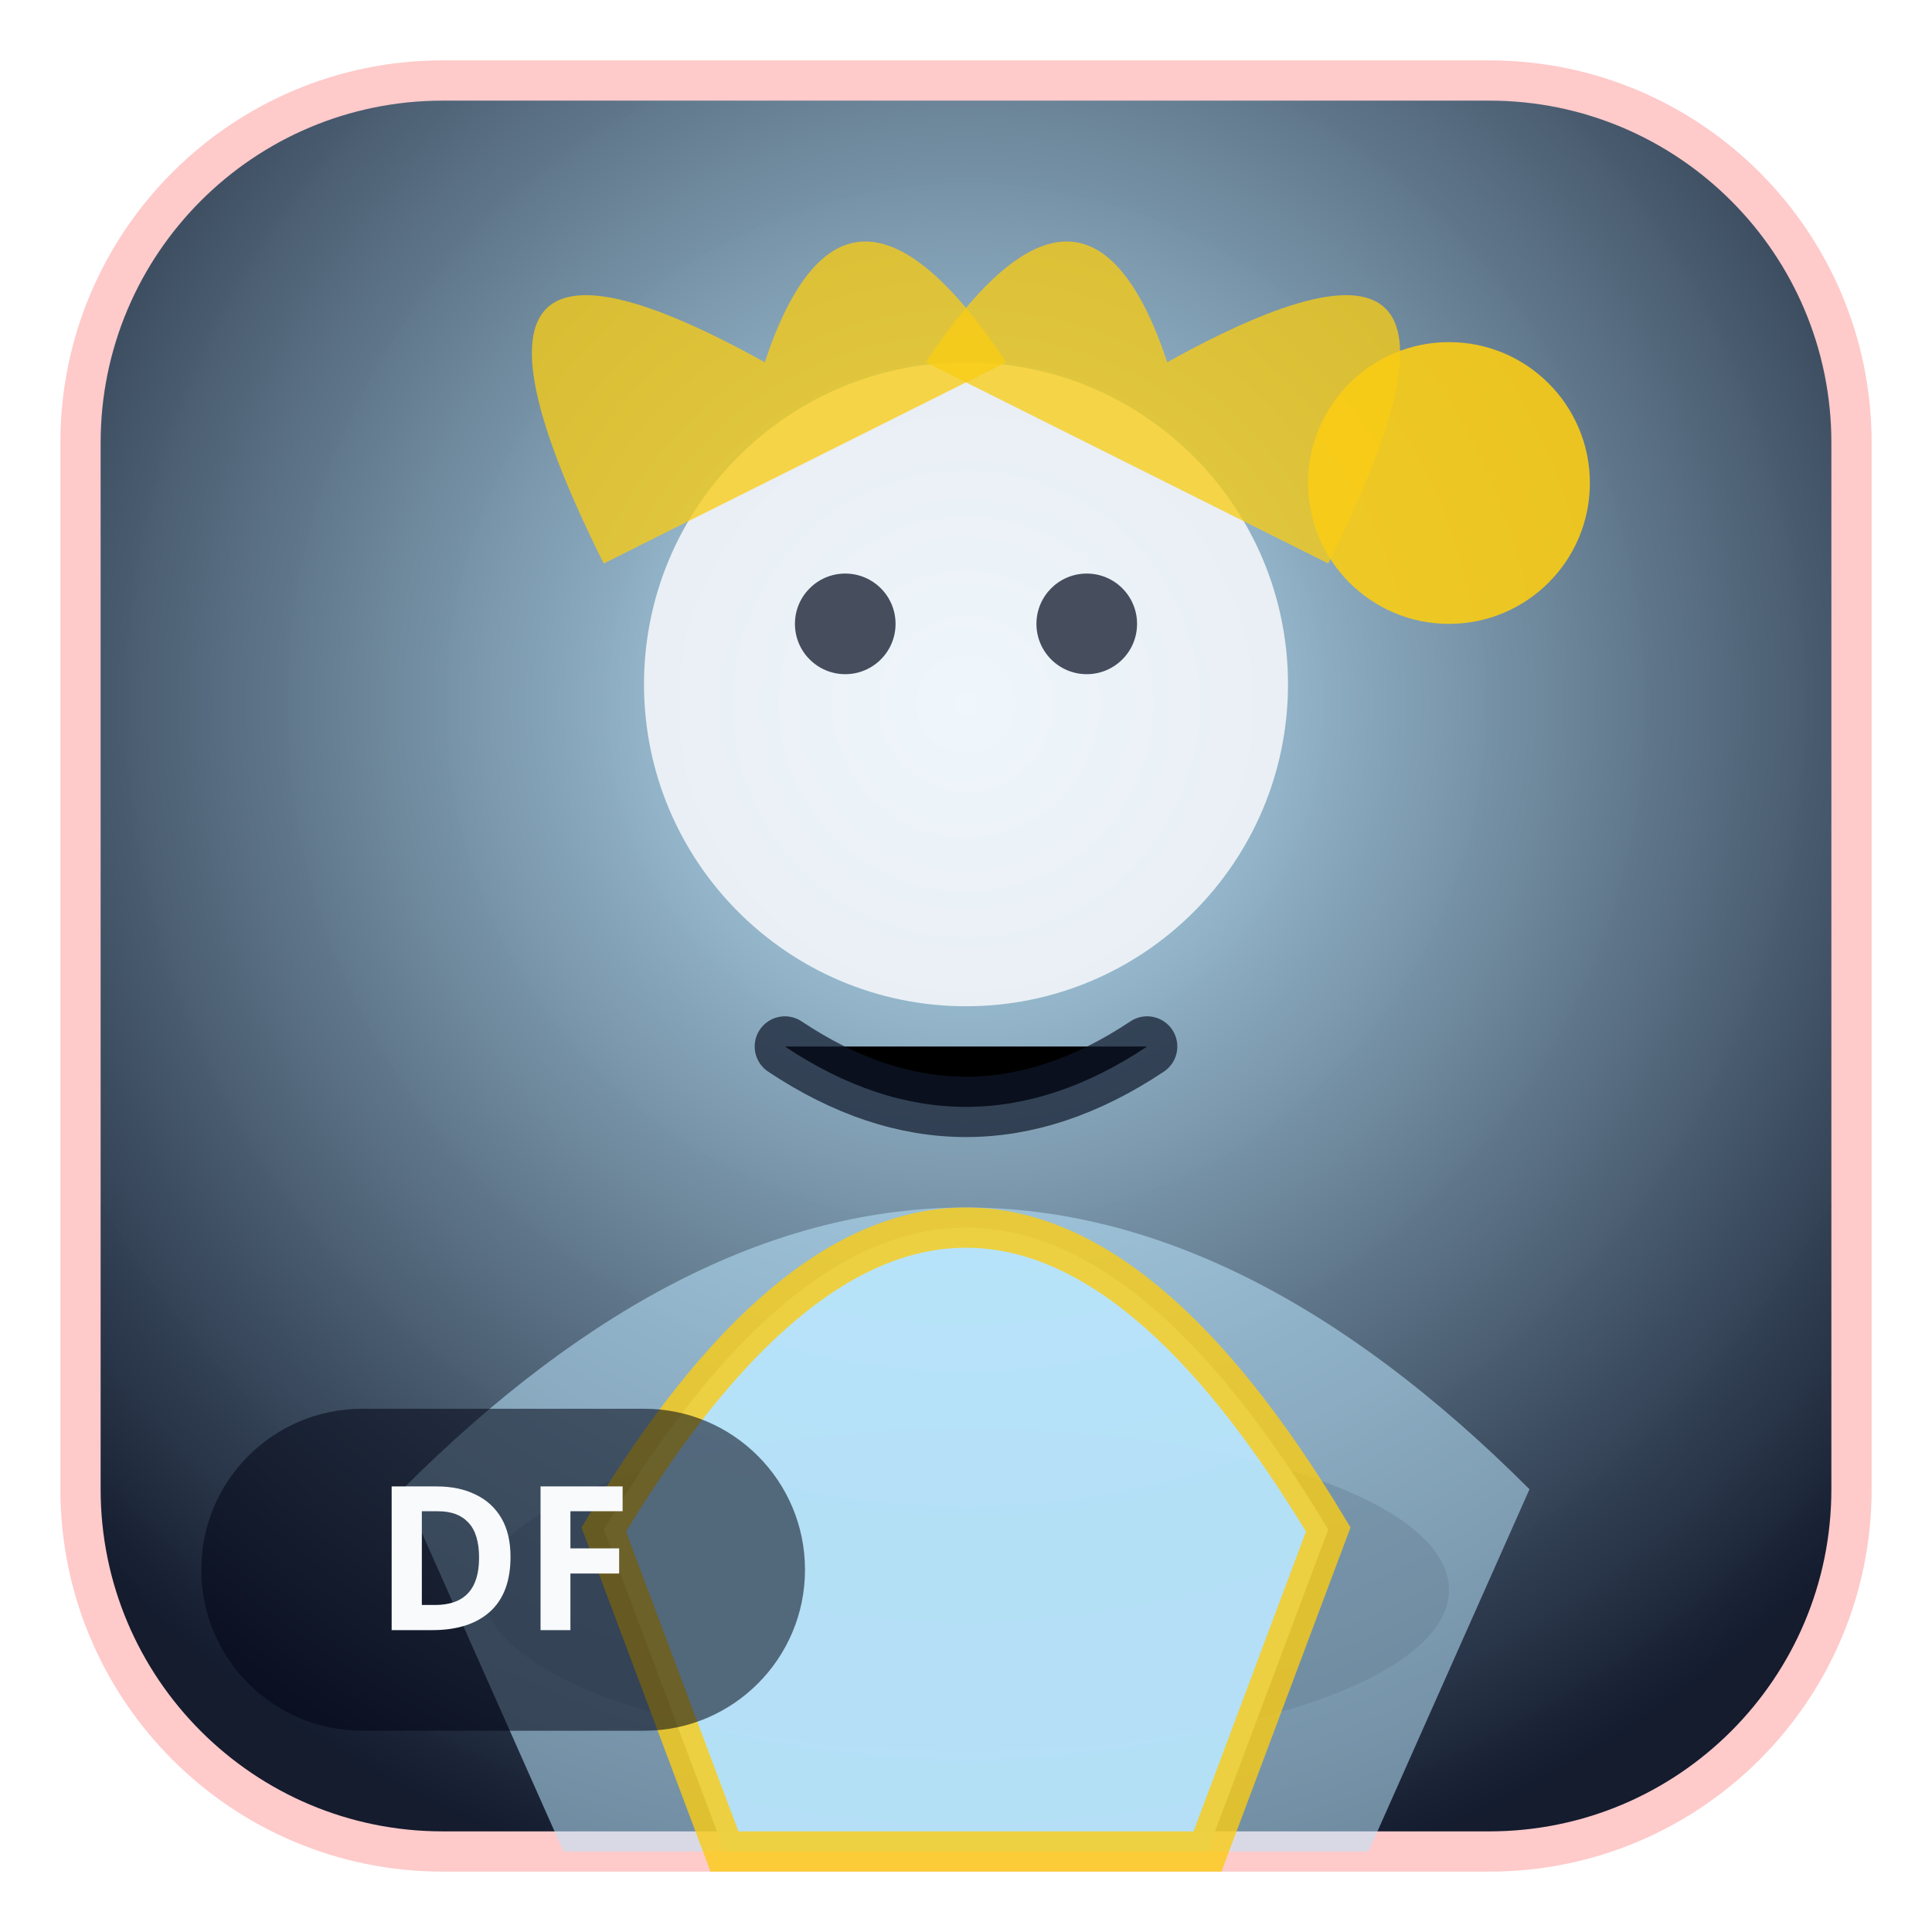
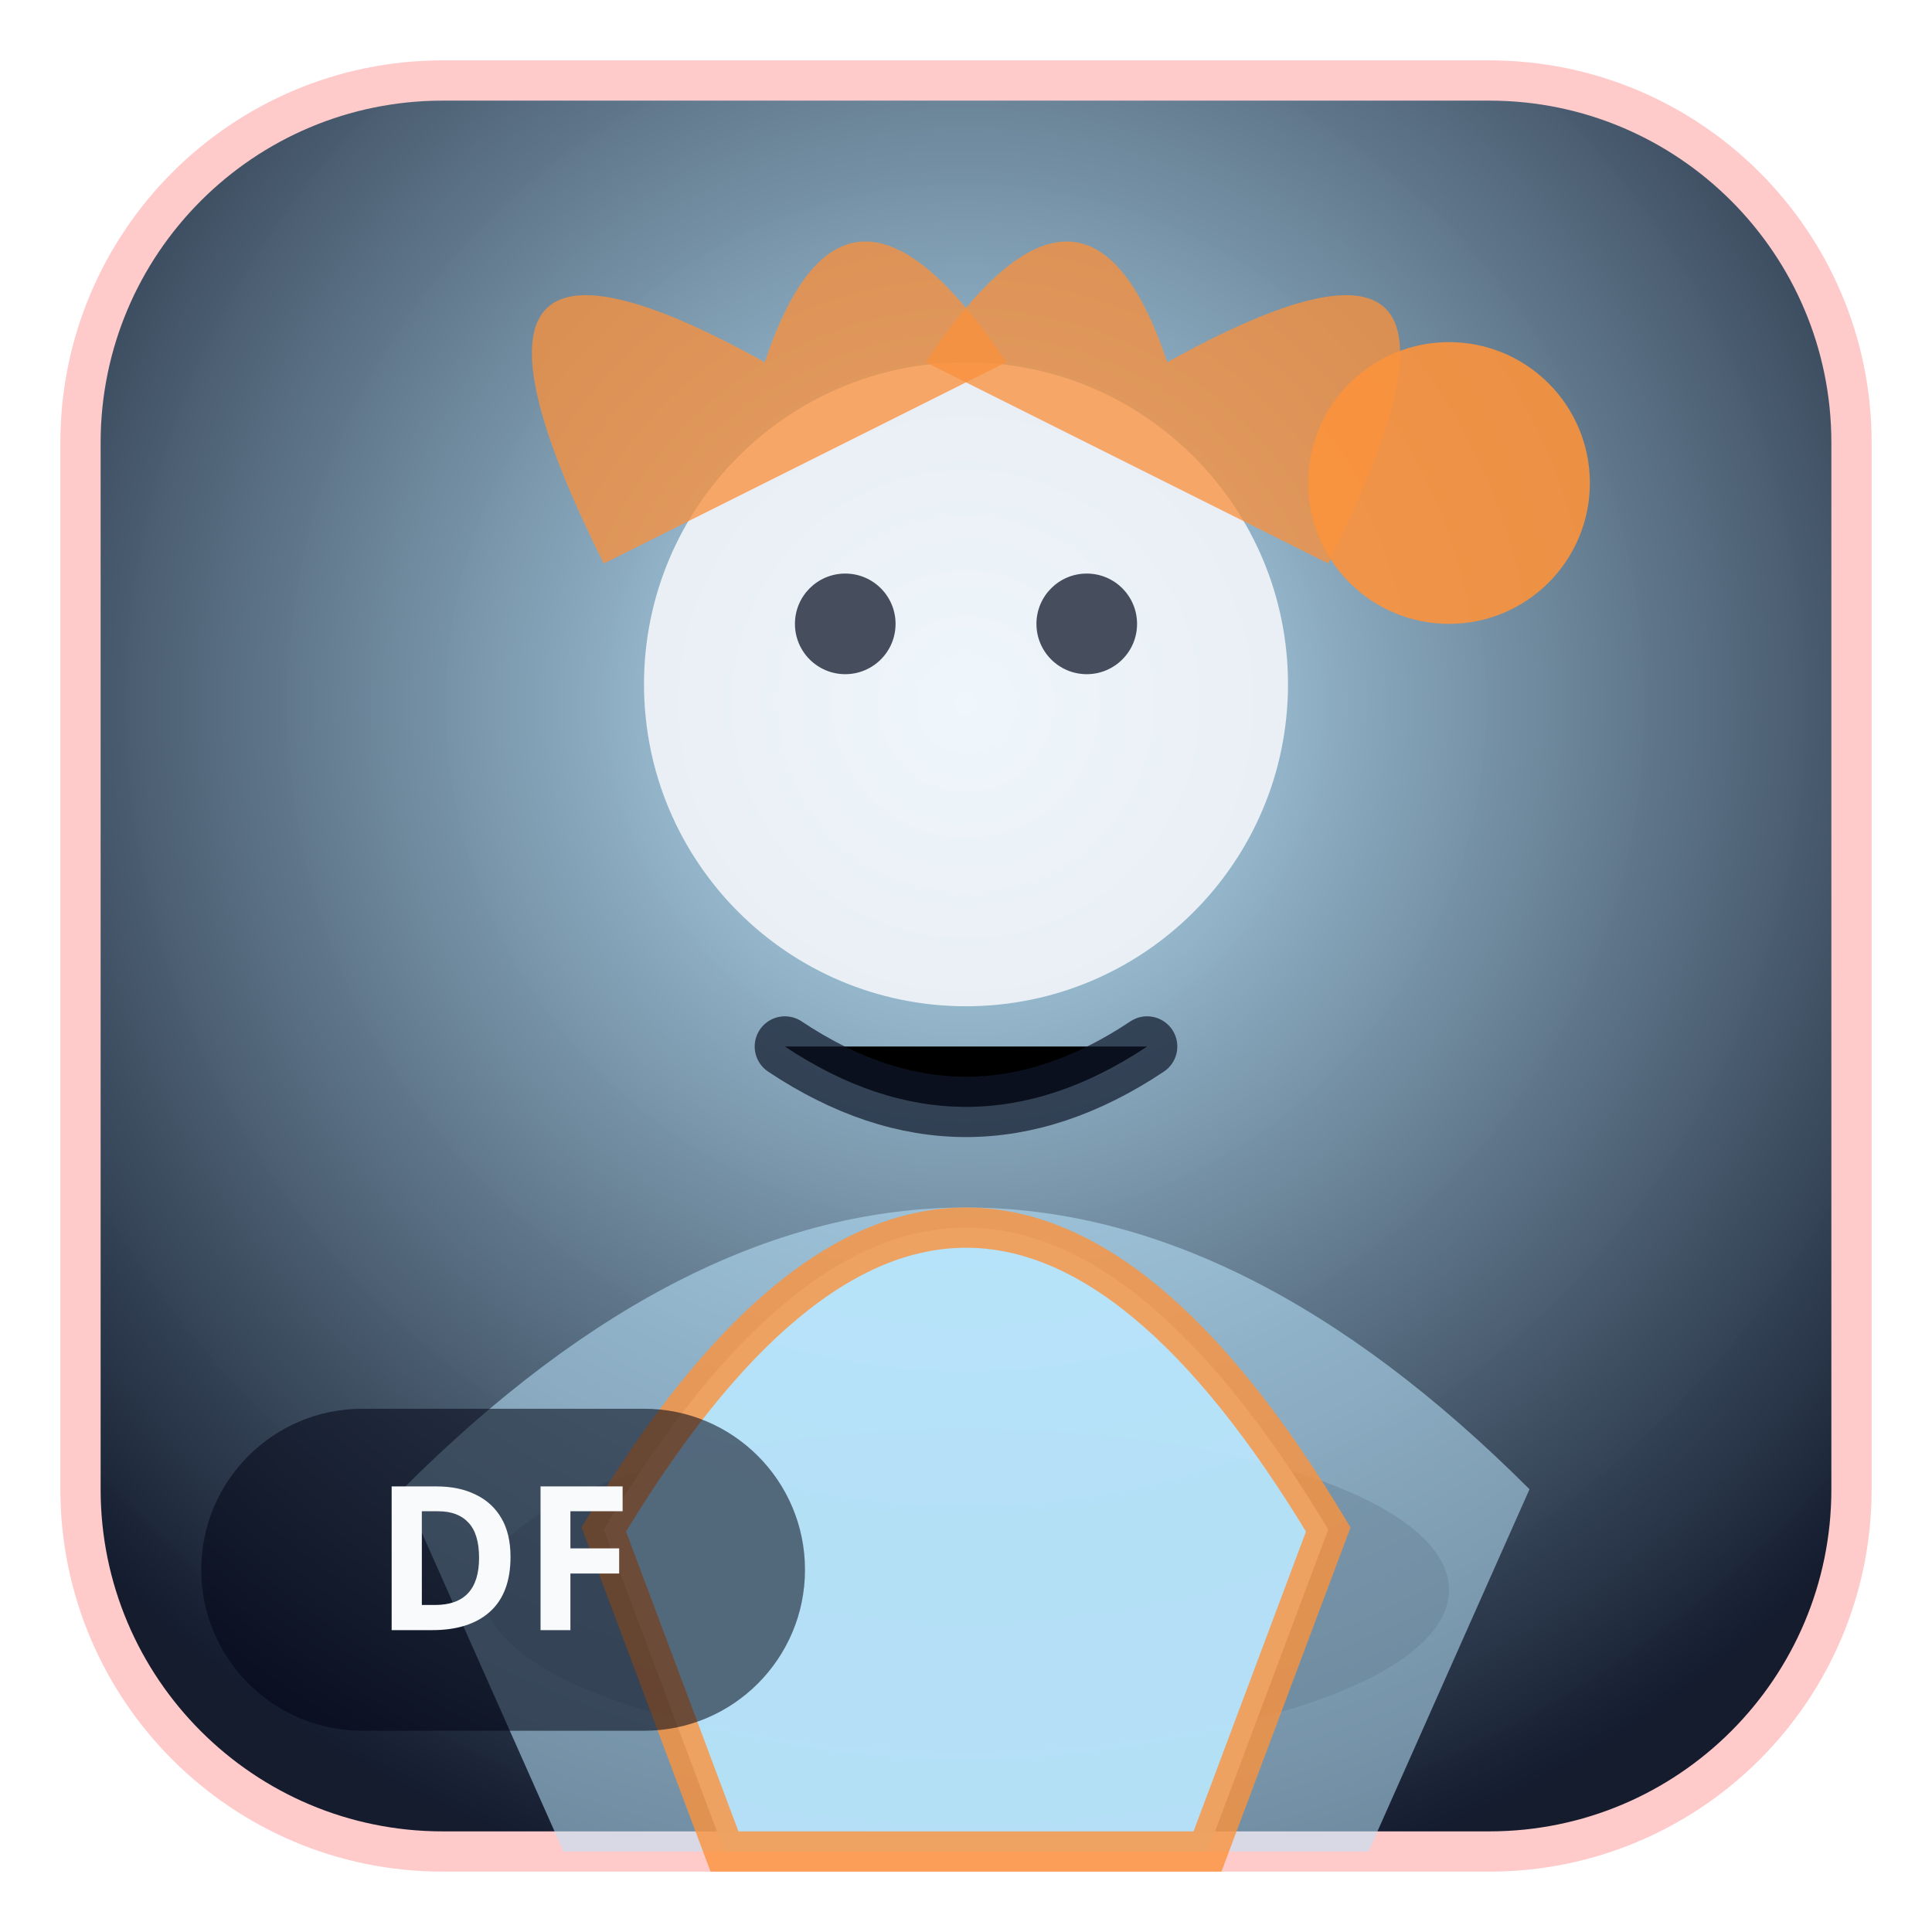
<svg xmlns="http://www.w3.org/2000/svg" width="96" height="96" viewBox="0 0 96 96">
  <defs>
    <radialGradient id="bg-dinoFreezer" cx="50%" cy="35%" r="70%">
      <stop offset="0%" stop-color="rgba(186,230,253,0.95)" />
      <stop offset="100%" stop-color="rgba(15,23,42,0.98)" />
    </radialGradient>
  </defs>
  <rect x="4" y="4" width="88" height="88" rx="18" fill="url(#bg-dinoFreezer)" stroke="#fecaca" stroke-width="2" />
  <ellipse cx="48" cy="79" rx="24" ry="8" fill="rgba(2,6,23,0.45)" />
  <circle cx="48" cy="34" r="16" fill="rgba(248,250,252,0.92)" opacity="0.92" />
-   <path d="M30 28 Q20 8 38 18 Q42 6 50 18" fill="rgba(250,204,21,0.9)" opacity="0.85" />
-   <path d="M66 28 Q76 8 58 18 Q54 6 46 18" fill="rgba(250,204,21,0.9)" opacity="0.85" />
+   <path d="M30 28 Q20 8 38 18 Q42 6 50 18" fill="rgba(251,146,60,0.9)" opacity="0.85" />
+   <path d="M66 28 Q76 8 58 18 Q54 6 46 18" fill="rgba(251,146,60,0.9)" opacity="0.85" />
  <path d="M20 74 Q48 46 76 74 L68 92 L28 92 Z" fill="rgba(186,230,253,0.55)" />
-   <path d="M30 76 Q48 46 66 76 L60 92 L36 92 Z" fill="rgba(186,230,253,0.92)" stroke="rgba(250,204,21,0.8)" stroke-width="2" />
+   <path d="M30 76 Q48 46 66 76 L60 92 L36 92 Z" fill="rgba(186,230,253,0.92)" stroke="rgba(251,146,60,0.8)" stroke-width="2" />
  <path d="M39 52 Q48 58 57 52" stroke="rgba(15,23,42,0.7)" stroke-width="3" stroke-linecap="round" />
  <circle cx="42" cy="31" r="2.5" fill="rgba(15,23,42,0.75)" />
  <circle cx="54" cy="31" r="2.5" fill="rgba(15,23,42,0.75)" />
-   <circle cx="72" cy="24" r="7" fill="#facc15" opacity="0.9" />
+   <circle cx="72" cy="24" r="7" fill="#fb923c" opacity="0.9" />
  <rect x="10" y="70" width="30" height="16" rx="8" fill="rgba(2,6,23,0.55)" />
  <text x="25" y="81" text-anchor="middle" font-family="system-ui, sans-serif" font-size="10" font-weight="700" fill="#f8fafc">DF</text>
</svg>
